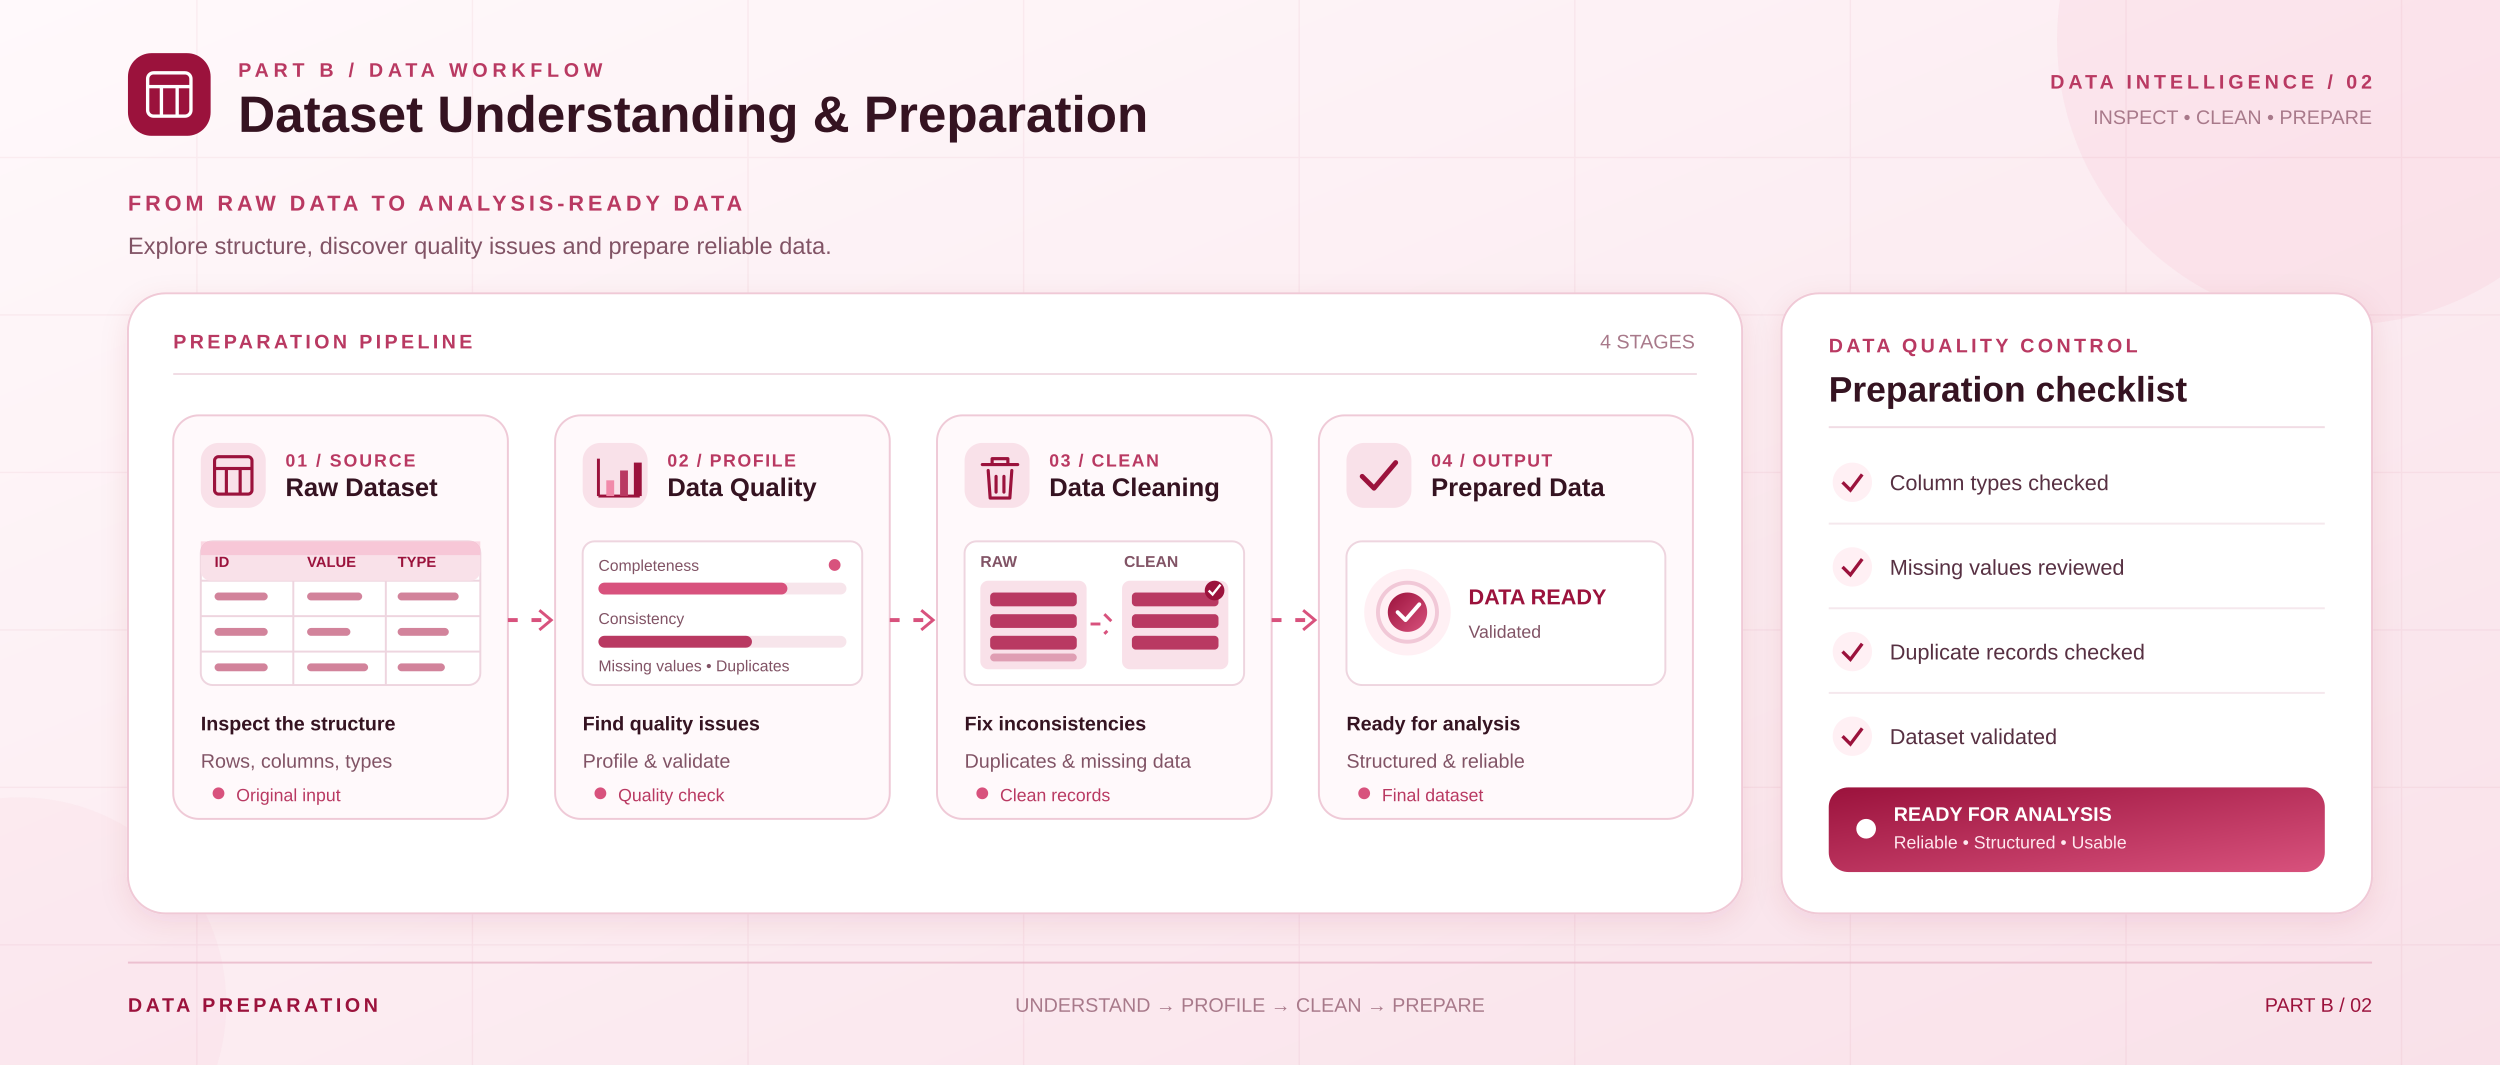
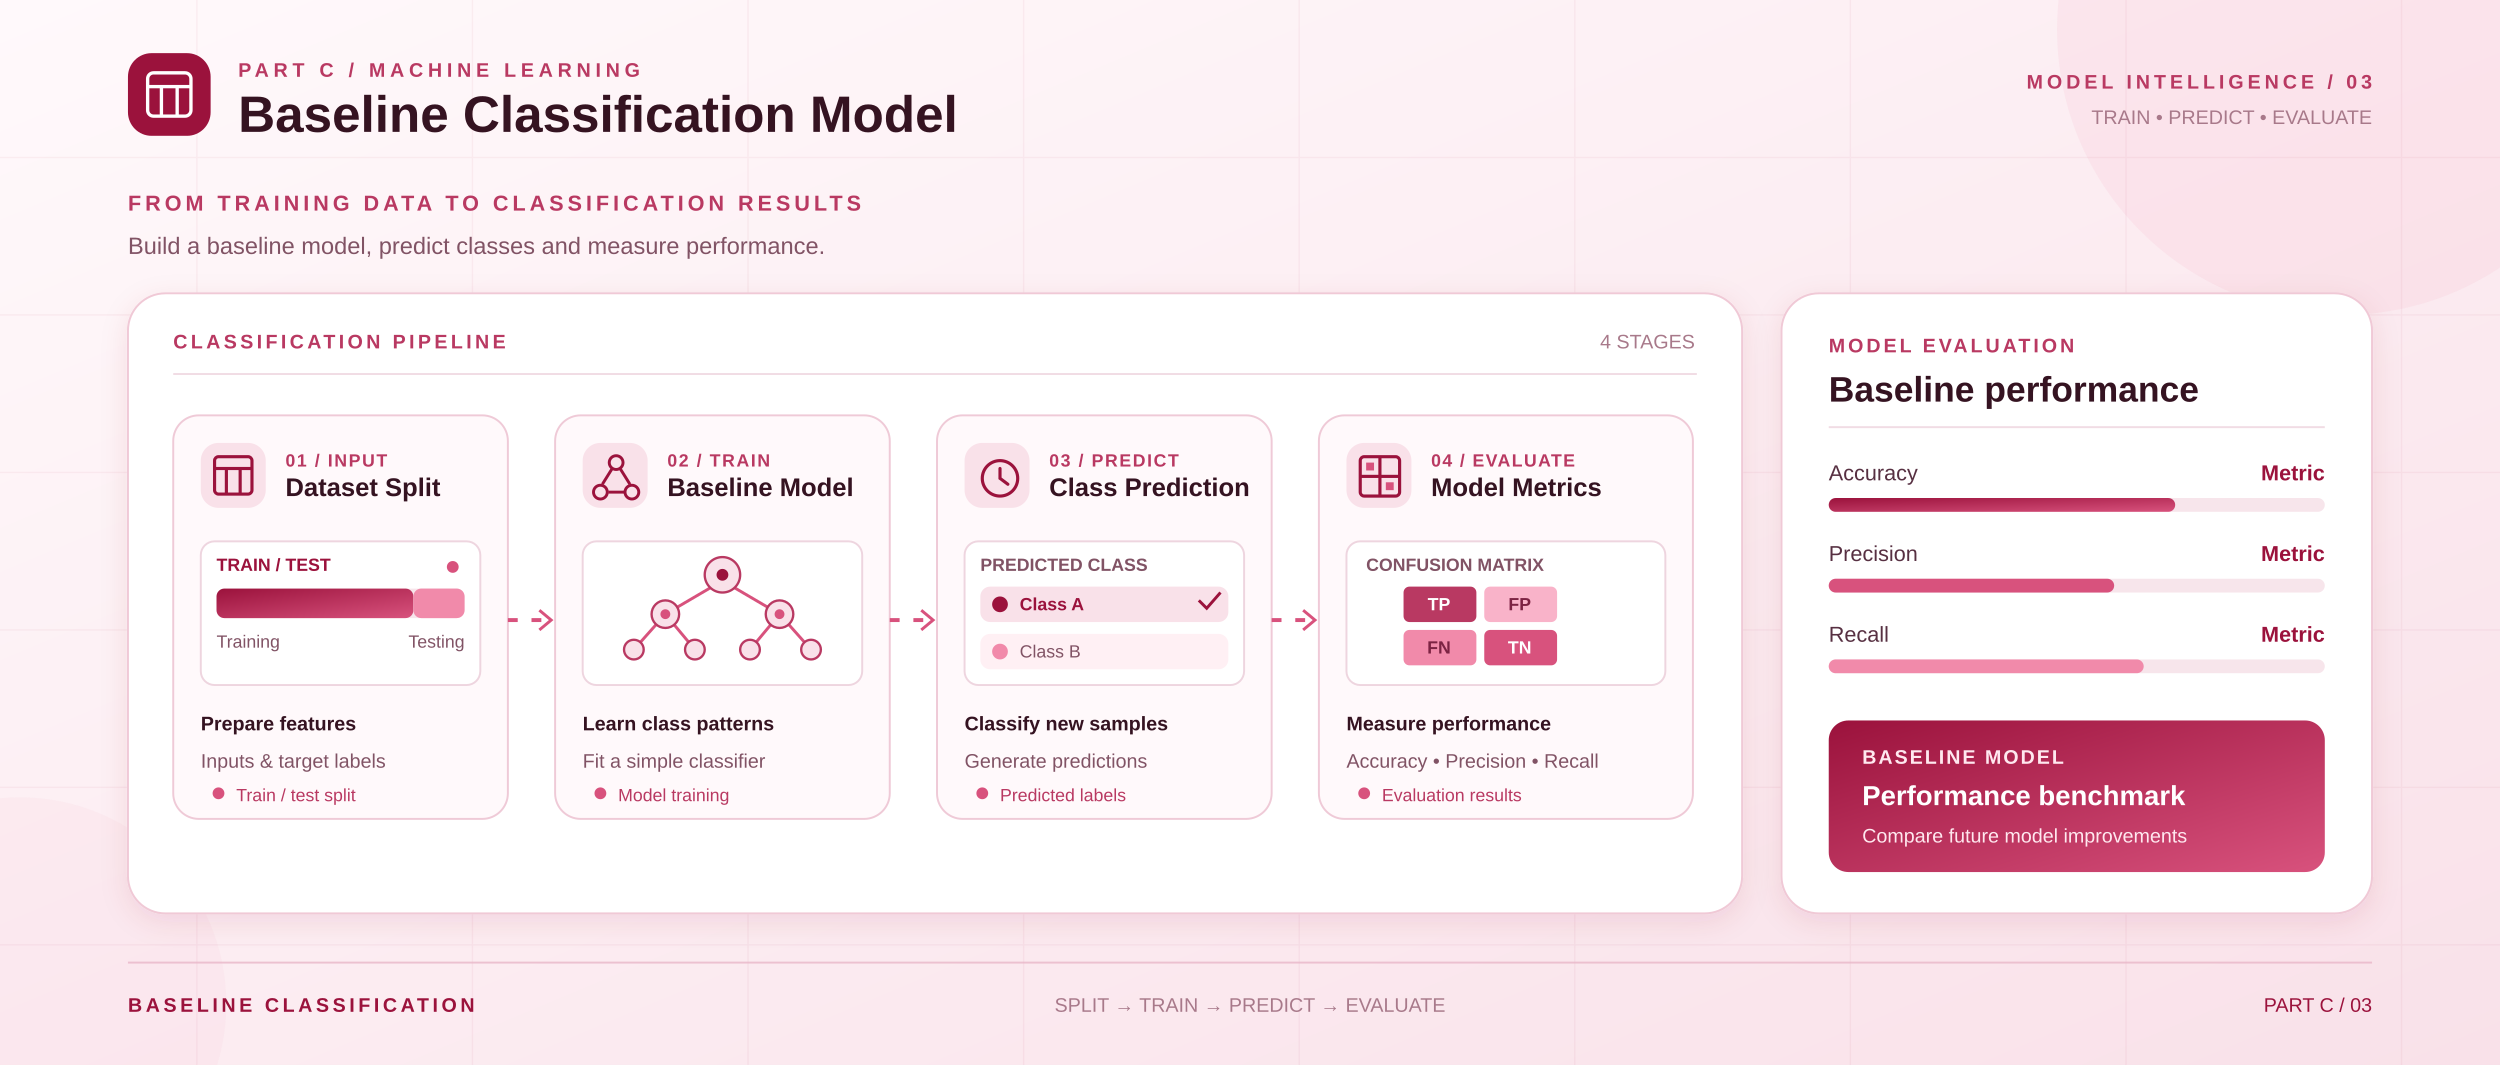
<svg xmlns="http://www.w3.org/2000/svg" width="1270" height="541" viewBox="0 0 1270 541">
  <defs>
    <linearGradient id="bg" x1="0" y1="0" x2="1" y2="1">
      <stop offset="0" stop-color="#FFF9FB" />
      <stop offset="1" stop-color="#F9E1E9" />
    </linearGradient>
    <linearGradient id="rose" x1="0" y1="0" x2="1" y2="1">
      <stop offset="0" stop-color="#9B123C" />
      <stop offset="1" stop-color="#D8527D" />
    </linearGradient>
-     <linearGradient id="accent" x1="0" y1="0" x2="1" y2="0">
+     <linearGradient id="pink" x1="0" y1="0" x2="1" y2="0">
      <stop offset="0" stop-color="#B93962" />
      <stop offset="1" stop-color="#F18AAA" />
    </linearGradient>
    <filter id="shadow" x="-15%" y="-15%" width="130%" height="140%">
-       <feDropShadow dx="0" dy="4" stdDeviation="7" flood-color="#9B123C" flood-opacity=".09" />
+       <feDropShadow dx="0" dy="4" stdDeviation="7" flood-color="#9B123C" flood-opacity=".10" />
    </filter>
    <style>
    text{font-family:Arial,Helvetica,sans-serif}
    .float{animation:float 4s ease-in-out infinite}
    .float2{animation:float 5s ease-in-out -2s infinite}
    .pulse{animation:pulse 2.4s ease-in-out infinite}
    .flow{stroke-dasharray:5 7;animation:flow 5s linear infinite}
-     .scan{animation:scan 3.5s ease-in-out infinite}
+     .bar{animation:bar 3s ease-in-out infinite;transform-box:fill-box;transform-origin:left center}
    @keyframes float{0%,100%{transform:translateY(0)}50%{transform:translateY(-4px)}}
    @keyframes pulse{0%,100%{opacity:.55}50%{opacity:1}}
    @keyframes flow{to{stroke-dashoffset:-120}}
-     @keyframes scan{0%{transform:translateY(0);opacity:0}20%{opacity:.8}80%{opacity:.8}100%{transform:translateY(70px);opacity:0}}
+     @keyframes bar{0%,100%{transform:scaleX(.94)}50%{transform:scaleX(1)}}
    @media(prefers-reduced-motion:reduce){*{animation:none!important}}
  </style>
  </defs>
  <rect width="1270" height="541" fill="url(#bg)" />
-   <circle cx="1190" cy="20" r="145" fill="#F5C3D2" opacity=".23" />
+   <circle cx="1190" cy="15" r="145" fill="#F5C3D2" opacity=".23" />
  <circle cx="10" cy="510" r="105" fill="#F5C3D2" opacity=".13" />
  <g stroke="#B93962" stroke-width=".7" opacity=".065">
    <path d="M0 80H1270M0 160H1270M0 240H1270M0 320H1270M0 400H1270M0 480H1270" />
    <path d="M100 0V541M240 0V541M380 0V541M520 0V541M660 0V541M800 0V541M940 0V541M1080 0V541M1220 0V541" />
  </g>
  <g transform="translate(65 27)">
    <rect width="42" height="42" rx="12" fill="#9B123C" />
    <g transform="translate(10 10)" fill="none" stroke="#FFFFFF" stroke-width="1.7">
      <rect width="22" height="22" rx="3" />
      <path d="M0 7H22M7 7V22M15 7V22" />
    </g>
-     <text x="56" y="12" font-size="10" font-weight="bold" letter-spacing="2.4" fill="#B93962">PART B / DATA WORKFLOW</text>
-     <text x="56" y="40" font-size="26" font-weight="bold" fill="#351321">Dataset Understanding &amp; Preparation</text>
-   </g>
-   <text x="1205" y="45" text-anchor="end" font-size="10" font-weight="bold" letter-spacing="2" fill="#B93962">DATA INTELLIGENCE / 02</text>
-   <text x="1205" y="63" text-anchor="end" font-size="10" fill="#A8798A">INSPECT • CLEAN • PREPARE</text>
-   <text x="65" y="107" font-size="11" font-weight="bold" letter-spacing="2" fill="#B93962">FROM RAW DATA TO ANALYSIS-READY DATA</text>
-   <text x="65" y="129" font-size="12" fill="#815365">Explore structure, discover quality issues and prepare reliable data.</text>
+     <text x="56" y="12" font-size="10" font-weight="bold" letter-spacing="2.4" fill="#B93962">PART C / MACHINE LEARNING</text>
+     <text x="56" y="40" font-size="26" font-weight="bold" fill="#351321">Baseline Classification Model</text>
+   </g>
+   <text x="1205" y="45" text-anchor="end" font-size="10" font-weight="bold" letter-spacing="2" fill="#B93962">MODEL INTELLIGENCE / 03</text>
+   <text x="1205" y="63" text-anchor="end" font-size="10" fill="#A8798A">TRAIN • PREDICT • EVALUATE</text>
+   <text x="65" y="107" font-size="11" font-weight="bold" letter-spacing="2" fill="#B93962">FROM TRAINING DATA TO CLASSIFICATION RESULTS</text>
+   <text x="65" y="129" font-size="12" fill="#815365">Build a baseline model, predict classes and measure performance.</text>
  <rect x="65" y="149" width="820" height="315" rx="19" fill="#FFFFFF" stroke="#F0C9D6" filter="url(#shadow)" />
-   <text x="88" y="177" font-size="10" font-weight="bold" letter-spacing="1.7" fill="#B93962">PREPARATION PIPELINE</text>
+   <text x="88" y="177" font-size="10" font-weight="bold" letter-spacing="1.7" fill="#B93962">CLASSIFICATION PIPELINE</text>
  <text x="861" y="177" text-anchor="end" font-size="10" fill="#A8798A">4 STAGES</text>
  <line x1="88" y1="190" x2="862" y2="190" stroke="#F1DCE4" />
  <g>
    <rect x="88" y="211" width="170" height="205" rx="13" fill="#FFF9FB" stroke="#EFCAD7" />
    <rect x="102" y="225" width="33" height="33" rx="9" fill="#F9E1E9" />
-     <g transform="translate(109 232)" stroke="#9B123C" fill="none" stroke-width="1.6">
+     <g transform="translate(109 232)" fill="none" stroke="#9B123C" stroke-width="1.6">
      <rect width="19" height="19" rx="2" />
      <path d="M0 6H19M6 6V19M13 6V19" />
    </g>
-     <text x="145" y="237" font-size="9" font-weight="bold" letter-spacing="1" fill="#B93962">01 / SOURCE</text>
-     <text x="145" y="252" font-size="13" font-weight="bold" fill="#351321">Raw Dataset</text>
+     <text x="145" y="237" font-size="9" font-weight="bold" letter-spacing=".8" fill="#B93962">01 / INPUT</text>
+     <text x="145" y="252" font-size="13" font-weight="bold" fill="#351321">Dataset Split</text>
    <g transform="translate(102 275)">
-       <rect width="142" height="73" rx="6" fill="#FFFFFF" stroke="#EED5DF" />
-       <path d="M0 20H142M0 38H142M0 56H142M47 0V73M94 0V73" stroke="#EED5DF" />
-       <rect width="142" height="20" rx="5" fill="#F9E1E9" />
-       <g font-size="7.5" font-weight="bold" fill="#9B123C">
-         <text x="7" y="13">ID</text>
-         <text x="54" y="13">VALUE</text>
-         <text x="100" y="13">TYPE</text>
-       </g>
-       <g fill="#C35A7A" opacity=".75">
-         <rect x="7" y="26" width="27" height="4" rx="2" />
-         <rect x="54" y="26" width="28" height="4" rx="2" />
-         <rect x="100" y="26" width="31" height="4" rx="2" />
-         <rect x="7" y="44" width="27" height="4" rx="2" />
-         <rect x="54" y="44" width="22" height="4" rx="2" />
-         <rect x="100" y="44" width="26" height="4" rx="2" />
-         <rect x="7" y="62" width="27" height="4" rx="2" />
-         <rect x="54" y="62" width="31" height="4" rx="2" />
-         <rect x="100" y="62" width="24" height="4" rx="2" />
-       </g>
-       <rect width="142" height="7" fill="#F18AAA" opacity=".3" class="scan" />
-     </g>
-     <text x="102" y="371" font-size="10" font-weight="bold" fill="#351321">Inspect the structure</text>
-     <text x="102" y="390" font-size="10" fill="#815365">Rows, columns, types</text>
+       <rect width="142" height="73" rx="7" fill="#FFFFFF" stroke="#EED5DF" />
+       <text x="8" y="15" font-size="9" font-weight="bold" fill="#9B123C">TRAIN / TEST</text>
+       <rect x="8" y="24" width="126" height="15" rx="4" fill="#F7E5EB" />
+       <rect x="8" y="24" width="100" height="15" rx="4" fill="url(#rose)" />
+       <rect x="108" y="24" width="26" height="15" rx="4" fill="#F18AAA" />
+       <text x="8" y="54" font-size="9" fill="#815365">Training</text>
+       <text x="134" y="54" text-anchor="end" font-size="9" fill="#815365">Testing</text>
+       <circle cx="128" cy="13" r="3" fill="#D8527D" class="pulse" />
+     </g>
+     <text x="102" y="371" font-size="10" font-weight="bold" fill="#351321">Prepare features</text>
+     <text x="102" y="390" font-size="10" fill="#815365">Inputs &amp; target labels</text>
    <circle cx="111" cy="403" r="3" fill="#D8527D" class="pulse" />
-     <text x="120" y="407" font-size="9" fill="#B93962">Original input</text>
+     <text x="120" y="407" font-size="9" fill="#B93962">Train / test split</text>
  </g>
  <path d="M258 315H280" stroke="#D8527D" stroke-width="2" class="flow" />
  <path d="M274 310L280 315L274 320" fill="none" stroke="#D8527D" stroke-width="1.5" />
  <g class="float">
    <rect x="282" y="211" width="170" height="205" rx="13" fill="#FFF9FB" stroke="#EFCAD7" />
    <rect x="296" y="225" width="33" height="33" rx="9" fill="#F9E1E9" />
-     <g transform="translate(303 232)" stroke="#9B123C" fill="none" stroke-width="1.5">
-       <path d="M1 20V1M1 20H22" />
-       <rect x="5" y="12" width="4" height="8" fill="#F18AAA" stroke="none" />
-       <rect x="12" y="7" width="4" height="13" fill="#B93962" stroke="none" />
-       <rect x="19" y="3" width="4" height="17" fill="#9B123C" stroke="none" />
-     </g>
-     <text x="339" y="237" font-size="9" font-weight="bold" letter-spacing=".8" fill="#B93962">02 / PROFILE</text>
-     <text x="339" y="252" font-size="13" font-weight="bold" fill="#351321">Data Quality</text>
+     <g transform="translate(301 231)" fill="none" stroke="#9B123C" stroke-width="1.5">
+       <circle cx="12" cy="4" r="3.5" />
+       <circle cx="4" cy="19" r="3.5" />
+       <circle cx="20" cy="19" r="3.5" />
+       <path d="M10 7L5 15M14 7L19 15M8 19H16" />
+     </g>
+     <text x="339" y="237" font-size="9" font-weight="bold" letter-spacing=".8" fill="#B93962">02 / TRAIN</text>
+     <text x="339" y="252" font-size="13" font-weight="bold" fill="#351321">Baseline Model</text>
    <g transform="translate(296 275)">
-       <rect width="142" height="73" rx="6" fill="#FFFFFF" stroke="#EED5DF" />
-       <text x="8" y="15" font-size="8" fill="#815365">Completeness</text>
-       <rect x="8" y="21" width="126" height="6" rx="3" fill="#F7E5EB" />
-       <rect x="8" y="21" width="96" height="6" rx="3" fill="#D8527D">
-         <animate attributeName="width" values="85;104;85" dur="3s" repeatCount="indefinite" />
-       </rect>
-       <text x="8" y="42" font-size="8" fill="#815365">Consistency</text>
-       <rect x="8" y="48" width="126" height="6" rx="3" fill="#F7E5EB" />
-       <rect x="8" y="48" width="78" height="6" rx="3" fill="#B93962" />
-       <circle cx="128" cy="12" r="3" fill="#D8527D" class="pulse" />
-       <text x="8" y="66" font-size="8" fill="#815365">Missing values • Duplicates</text>
-     </g>
-     <text x="296" y="371" font-size="10" font-weight="bold" fill="#351321">Find quality issues</text>
-     <text x="296" y="390" font-size="10" fill="#815365">Profile &amp; validate</text>
+       <rect width="142" height="73" rx="7" fill="#FFFFFF" stroke="#EED5DF" />
+       <g stroke="#D8527D" stroke-width="1.5" fill="none">
+         <path d="M71 20L42 37M71 20L100 37M42 37L26 55M42 37L57 55M100 37L85 55M100 37L116 55" />
+       </g>
+       <g fill="#F9E1E9" stroke="#B93962" stroke-width="1.2">
+         <circle cx="71" cy="17" r="9" />
+         <circle cx="42" cy="37" r="7" />
+         <circle cx="100" cy="37" r="7" />
+         <circle cx="26" cy="55" r="5" />
+         <circle cx="57" cy="55" r="5" />
+         <circle cx="85" cy="55" r="5" />
+         <circle cx="116" cy="55" r="5" />
+       </g>
+       <circle cx="71" cy="17" r="3" fill="#9B123C" />
+       <circle cx="42" cy="37" r="2.5" fill="#D8527D" class="pulse" />
+       <circle cx="100" cy="37" r="2.5" fill="#D8527D" class="pulse" />
+     </g>
+     <text x="296" y="371" font-size="10" font-weight="bold" fill="#351321">Learn class patterns</text>
+     <text x="296" y="390" font-size="10" fill="#815365">Fit a simple classifier</text>
    <circle cx="305" cy="403" r="3" fill="#D8527D" class="pulse" />
-     <text x="314" y="407" font-size="9" fill="#B93962">Quality check</text>
+     <text x="314" y="407" font-size="9" fill="#B93962">Model training</text>
  </g>
  <path d="M452 315H474" stroke="#D8527D" stroke-width="2" class="flow" />
  <path d="M468 310L474 315L468 320" fill="none" stroke="#D8527D" stroke-width="1.5" />
  <g>
    <rect x="476" y="211" width="170" height="205" rx="13" fill="#FFF9FB" stroke="#EFCAD7" />
    <rect x="490" y="225" width="33" height="33" rx="9" fill="#F9E1E9" />
-     <g transform="translate(498 232)" fill="none" stroke="#9B123C" stroke-width="1.6" stroke-linecap="round" stroke-linejoin="round">
-       <path d="M1 4H19M6 4V1H14V4M4 7L5 21H15L16 7M8 10V18M12 10V18" />
-     </g>
-     <text x="533" y="237" font-size="9" font-weight="bold" letter-spacing=".8" fill="#B93962">03 / CLEAN</text>
-     <text x="533" y="252" font-size="13" font-weight="bold" fill="#351321">Data Cleaning</text>
+     <g transform="translate(497 232)" fill="none" stroke="#9B123C" stroke-width="1.6" stroke-linecap="round">
+       <circle cx="11" cy="11" r="9" />
+       <path d="M11 6V11L15 14" />
+     </g>
+     <text x="533" y="237" font-size="9" font-weight="bold" letter-spacing=".8" fill="#B93962">03 / PREDICT</text>
+     <text x="533" y="252" font-size="13" font-weight="bold" fill="#351321">Class Prediction</text>
    <g transform="translate(490 275)">
-       <rect width="142" height="73" rx="6" fill="#FFFFFF" stroke="#EED5DF" />
-       <text x="8" y="13" font-size="8" font-weight="bold" fill="#815365">RAW</text>
-       <text x="81" y="13" font-size="8" font-weight="bold" fill="#815365">CLEAN</text>
-       <rect x="8" y="20" width="54" height="45" rx="4" fill="#F9E1E9" />
-       <rect x="80" y="20" width="54" height="45" rx="4" fill="#F9E1E9" />
-       <g fill="#B93962">
-         <rect x="13" y="26" width="44" height="7" rx="2" />
-         <rect x="13" y="37" width="44" height="7" rx="2" />
-         <rect x="13" y="48" width="44" height="7" rx="2" />
-         <rect x="13" y="57" width="44" height="4" rx="2" opacity=".4" />
-         <rect x="85" y="26" width="44" height="7" rx="2" />
-         <rect x="85" y="37" width="44" height="7" rx="2" />
-         <rect x="85" y="48" width="44" height="7" rx="2" />
-       </g>
-       <path d="M64 42H76M71 37L76 42L71 47" fill="none" stroke="#D8527D" stroke-width="1.5" class="flow" />
-       <circle cx="127" cy="25" r="5" fill="#9B123C" />
-       <path d="M124 25L126 27L130 22" fill="none" stroke="#FFFFFF" stroke-width="1.2" />
-     </g>
-     <text x="490" y="371" font-size="10" font-weight="bold" fill="#351321">Fix inconsistencies</text>
-     <text x="490" y="390" font-size="10" fill="#815365">Duplicates &amp; missing data</text>
+       <rect width="142" height="73" rx="7" fill="#FFFFFF" stroke="#EED5DF" />
+       <text x="8" y="15" font-size="9" font-weight="bold" fill="#815365">PREDICTED CLASS</text>
+       <rect x="8" y="23" width="126" height="18" rx="5" fill="#F9E1E9" />
+       <circle cx="18" cy="32" r="4" fill="#9B123C" />
+       <text x="28" y="35" font-size="9" font-weight="bold" fill="#9B123C">Class A</text>
+       <rect x="8" y="47" width="126" height="18" rx="5" fill="#FFF0F4" />
+       <circle cx="18" cy="56" r="4" fill="#F18AAA" />
+       <text x="28" y="59" font-size="9" fill="#815365">Class B</text>
+       <path d="M119 30L123 34L130 26" fill="none" stroke="#9B123C" stroke-width="1.5" class="pulse" />
+     </g>
+     <text x="490" y="371" font-size="10" font-weight="bold" fill="#351321">Classify new samples</text>
+     <text x="490" y="390" font-size="10" fill="#815365">Generate predictions</text>
    <circle cx="499" cy="403" r="3" fill="#D8527D" class="pulse" />
-     <text x="508" y="407" font-size="9" fill="#B93962">Clean records</text>
+     <text x="508" y="407" font-size="9" fill="#B93962">Predicted labels</text>
  </g>
  <path d="M646 315H668" stroke="#D8527D" stroke-width="2" class="flow" />
  <path d="M662 310L668 315L662 320" fill="none" stroke="#D8527D" stroke-width="1.5" />
  <g class="float2">
    <rect x="670" y="211" width="190" height="205" rx="13" fill="#FFF9FB" stroke="#EFCAD7" />
    <rect x="684" y="225" width="33" height="33" rx="9" fill="#F9E1E9" />
-     <path d="M692 242L698 248L709 235" fill="none" stroke="#9B123C" stroke-width="2.5" stroke-linecap="round" stroke-linejoin="round" />
-     <text x="727" y="237" font-size="9" font-weight="bold" letter-spacing=".7" fill="#B93962">04 / OUTPUT</text>
-     <text x="727" y="252" font-size="13" font-weight="bold" fill="#351321">Prepared Data</text>
-     <rect x="684" y="275" width="162" height="73" rx="8" fill="#FFFFFF" stroke="#EED5DF" />
-     <circle cx="715" cy="311" r="22" fill="#FFF0F4" />
-     <circle cx="715" cy="311" r="15" fill="none" stroke="#F1C8D7" stroke-width="2" />
-     <circle cx="715" cy="311" r="10" fill="url(#rose)" class="pulse" />
-     <path d="M710 311L714 315L721 307" fill="none" stroke="#FFFFFF" stroke-width="2" stroke-linecap="round" stroke-linejoin="round" />
-     <text x="746" y="307" font-size="11" font-weight="bold" fill="#9B123C">DATA READY</text>
-     <text x="746" y="324" font-size="9" fill="#815365">Validated</text>
-     <text x="684" y="371" font-size="10" font-weight="bold" fill="#351321">Ready for analysis</text>
-     <text x="684" y="390" font-size="10" fill="#815365">Structured &amp; reliable</text>
+     <g transform="translate(691 232)" fill="none" stroke="#9B123C" stroke-width="1.6">
+       <rect width="20" height="20" rx="2" />
+       <path d="M0 10H20M10 0V20" />
+       <rect x="3" y="3" width="4" height="4" fill="#D8527D" stroke="none" />
+       <rect x="13" y="13" width="4" height="4" fill="#D8527D" stroke="none" />
+     </g>
+     <text x="727" y="237" font-size="9" font-weight="bold" letter-spacing=".7" fill="#B93962">04 / EVALUATE</text>
+     <text x="727" y="252" font-size="13" font-weight="bold" fill="#351321">Model Metrics</text>
+     <rect x="684" y="275" width="162" height="73" rx="7" fill="#FFFFFF" stroke="#EED5DF" />
+     <text x="694" y="290" font-size="9" font-weight="bold" fill="#815365">CONFUSION MATRIX</text>
+     <g transform="translate(713 298)">
+       <rect width="37" height="18" rx="3" fill="#B93962" />
+       <rect x="41" width="37" height="18" rx="3" fill="#F9B3C9" />
+       <rect y="22" width="37" height="18" rx="3" fill="#F18AAA" />
+       <rect x="41" y="22" width="37" height="18" rx="3" fill="#D8527D" />
+       <g fill="#FFFFFF" font-size="9" font-weight="bold" text-anchor="middle">
+         <text x="18" y="12">TP</text>
+         <text x="59" y="12" fill="#7C2343">FP</text>
+         <text x="18" y="34" fill="#7C2343">FN</text>
+         <text x="59" y="34">TN</text>
+       </g>
+     </g>
+     <text x="684" y="371" font-size="10" font-weight="bold" fill="#351321">Measure performance</text>
+     <text x="684" y="390" font-size="10" fill="#815365">Accuracy • Precision • Recall</text>
    <circle cx="693" cy="403" r="3" fill="#D8527D" class="pulse" />
-     <text x="702" y="407" font-size="9" fill="#B93962">Final dataset</text>
+     <text x="702" y="407" font-size="9" fill="#B93962">Evaluation results</text>
  </g>
  <rect x="905" y="149" width="300" height="315" rx="19" fill="#FFFFFF" stroke="#F0C9D6" filter="url(#shadow)" />
-   <text x="929" y="179" font-size="10" font-weight="bold" letter-spacing="1.7" fill="#B93962">DATA QUALITY CONTROL</text>
-   <text x="929" y="204" font-size="18" font-weight="bold" fill="#351321">Preparation checklist</text>
+   <text x="929" y="179" font-size="10" font-weight="bold" letter-spacing="1.5" fill="#B93962">MODEL EVALUATION</text>
+   <text x="929" y="204" font-size="18" font-weight="bold" fill="#351321">Baseline performance</text>
  <line x1="929" y1="217" x2="1181" y2="217" stroke="#F1DCE4" />
  <g>
-     <circle cx="941" cy="245" r="10" fill="#FFF0F4" />
-     <path d="M936 245L940 249L946 241" fill="none" stroke="#9B123C" stroke-width="1.7" />
-     <text x="960" y="249" font-size="11" fill="#573042">Column types checked</text>
-     <line x1="929" y1="266" x2="1181" y2="266" stroke="#F5E8ED" />
-     <circle cx="941" cy="288" r="10" fill="#FFF0F4" />
-     <path d="M936 288L940 292L946 284" fill="none" stroke="#9B123C" stroke-width="1.7" />
-     <text x="960" y="292" font-size="11" fill="#573042">Missing values reviewed</text>
-     <line x1="929" y1="309" x2="1181" y2="309" stroke="#F5E8ED" />
-     <circle cx="941" cy="331" r="10" fill="#FFF0F4" />
-     <path d="M936 331L940 335L946 327" fill="none" stroke="#9B123C" stroke-width="1.7" />
-     <text x="960" y="335" font-size="11" fill="#573042">Duplicate records checked</text>
-     <line x1="929" y1="352" x2="1181" y2="352" stroke="#F5E8ED" />
-     <circle cx="941" cy="374" r="10" fill="#FFF0F4" />
-     <path d="M936 374L940 378L946 370" fill="none" stroke="#9B123C" stroke-width="1.7" />
-     <text x="960" y="378" font-size="11" fill="#573042">Dataset validated</text>
-   </g>
-   <rect x="929" y="400" width="252" height="43" rx="10" fill="url(#rose)" />
-   <circle cx="948" cy="421" r="5" fill="#FFFFFF" class="pulse" />
-   <text x="962" y="417" font-size="10" font-weight="bold" fill="#FFFFFF">READY FOR ANALYSIS</text>
-   <text x="962" y="431" font-size="9" fill="#FFE8EF">Reliable • Structured • Usable</text>
+     <text x="929" y="244" font-size="11" fill="#573042">Accuracy</text>
+     <text x="1181" y="244" text-anchor="end" font-size="11" font-weight="bold" fill="#9B123C">Metric</text>
+     <rect x="929" y="253" width="252" height="7" rx="3.5" fill="#F7E5EB" />
+     <rect x="929" y="253" width="176" height="7" rx="3.5" fill="url(#rose)" class="bar" />
+     <text x="929" y="285" font-size="11" fill="#573042">Precision</text>
+     <text x="1181" y="285" text-anchor="end" font-size="11" font-weight="bold" fill="#9B123C">Metric</text>
+     <rect x="929" y="294" width="252" height="7" rx="3.5" fill="#F7E5EB" />
+     <rect x="929" y="294" width="145" height="7" rx="3.5" fill="#D8527D" class="bar" />
+     <text x="929" y="326" font-size="11" fill="#573042">Recall</text>
+     <text x="1181" y="326" text-anchor="end" font-size="11" font-weight="bold" fill="#9B123C">Metric</text>
+     <rect x="929" y="335" width="252" height="7" rx="3.5" fill="#F7E5EB" />
+     <rect x="929" y="335" width="160" height="7" rx="3.5" fill="#F18AAA" class="bar" />
+   </g>
+   <rect x="929" y="366" width="252" height="77" rx="10" fill="url(#rose)" />
+   <text x="946" y="388" font-size="10" font-weight="bold" letter-spacing="1" fill="#FFE8EF">BASELINE MODEL</text>
+   <text x="946" y="409" font-size="14" font-weight="bold" fill="#FFFFFF">Performance benchmark</text>
+   <text x="946" y="428" font-size="10" fill="#FFE8EF">Compare future model improvements</text>
  <line x1="65" y1="489" x2="1205" y2="489" stroke="#E9B7C8" opacity=".8" />
-   <text x="65" y="514" font-size="10" font-weight="bold" letter-spacing="1.8" fill="#9B123C">DATA PREPARATION</text>
-   <text x="635" y="514" text-anchor="middle" font-size="10" fill="#A8798A">UNDERSTAND → PROFILE → CLEAN → PREPARE</text>
-   <text x="1205" y="514" text-anchor="end" font-size="10" fill="#9B123C">PART B / 02</text>
+   <text x="65" y="514" font-size="10" font-weight="bold" letter-spacing="1.8" fill="#9B123C">BASELINE CLASSIFICATION</text>
+   <text x="635" y="514" text-anchor="middle" font-size="10" fill="#A8798A">SPLIT → TRAIN → PREDICT → EVALUATE</text>
+   <text x="1205" y="514" text-anchor="end" font-size="10" fill="#9B123C">PART C / 03</text>
</svg>
